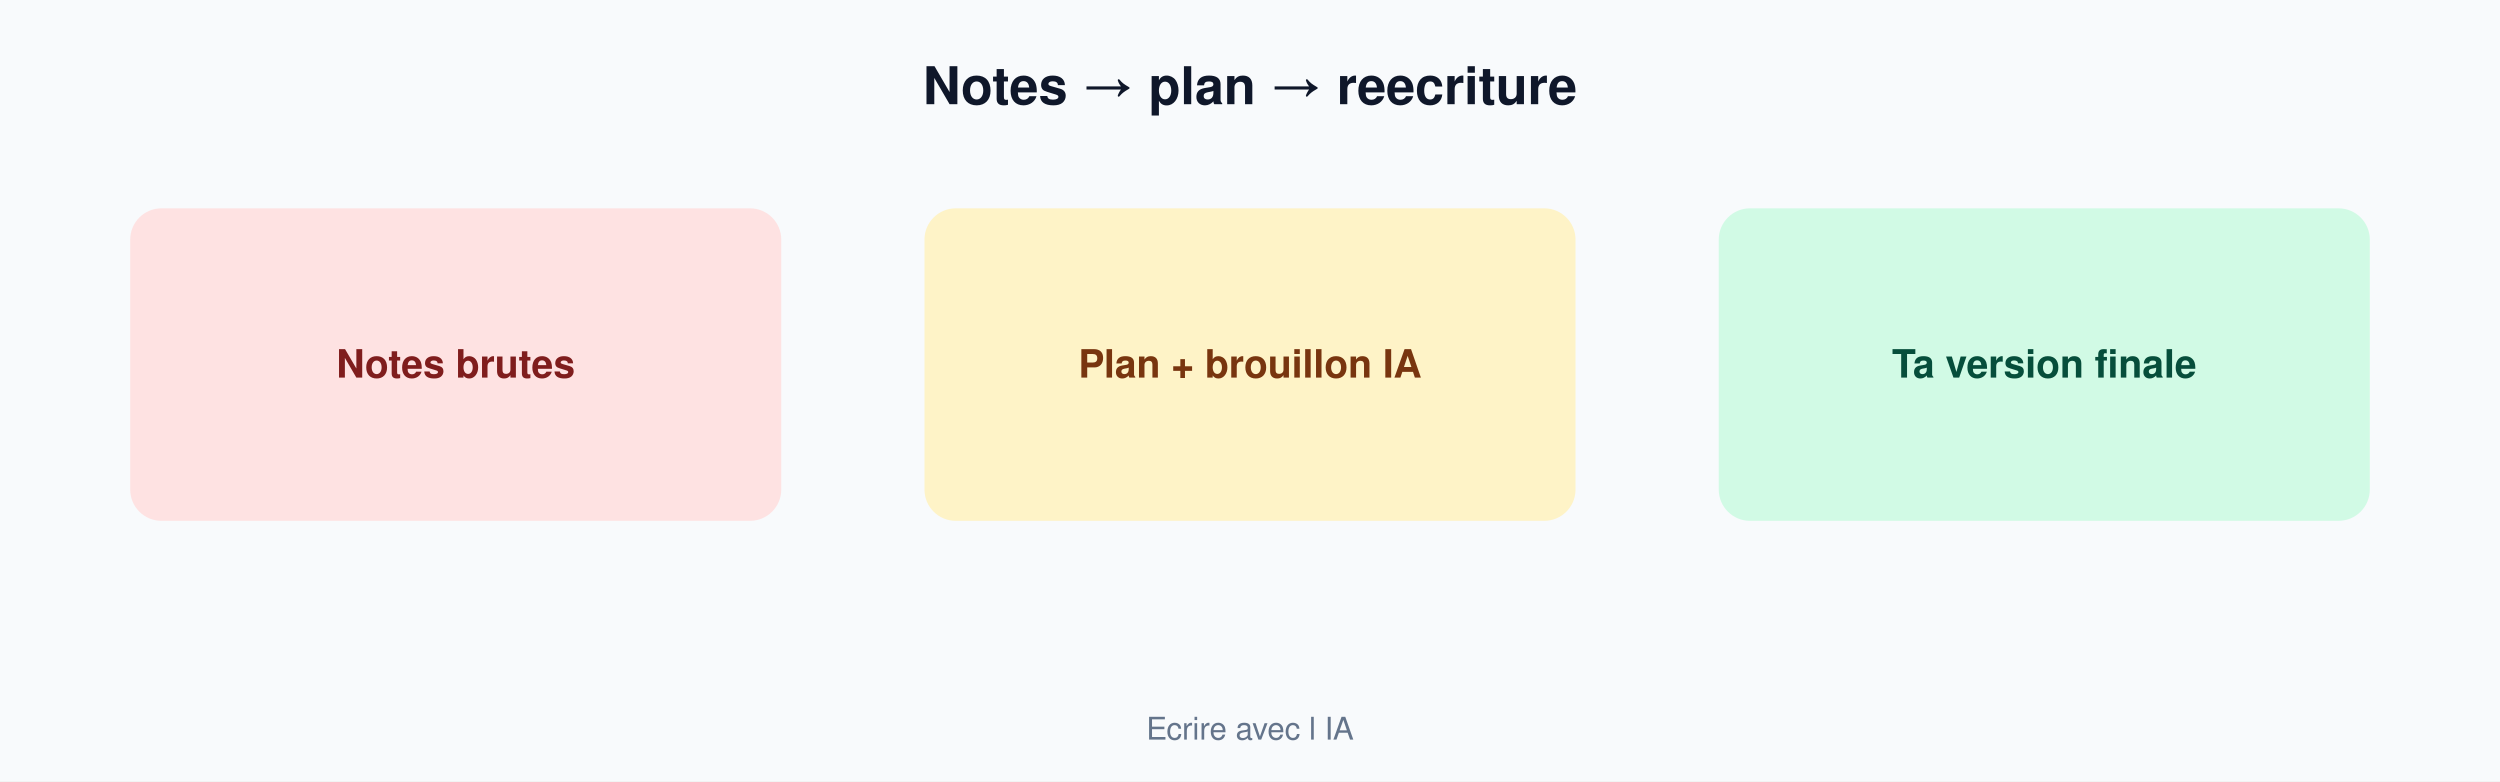
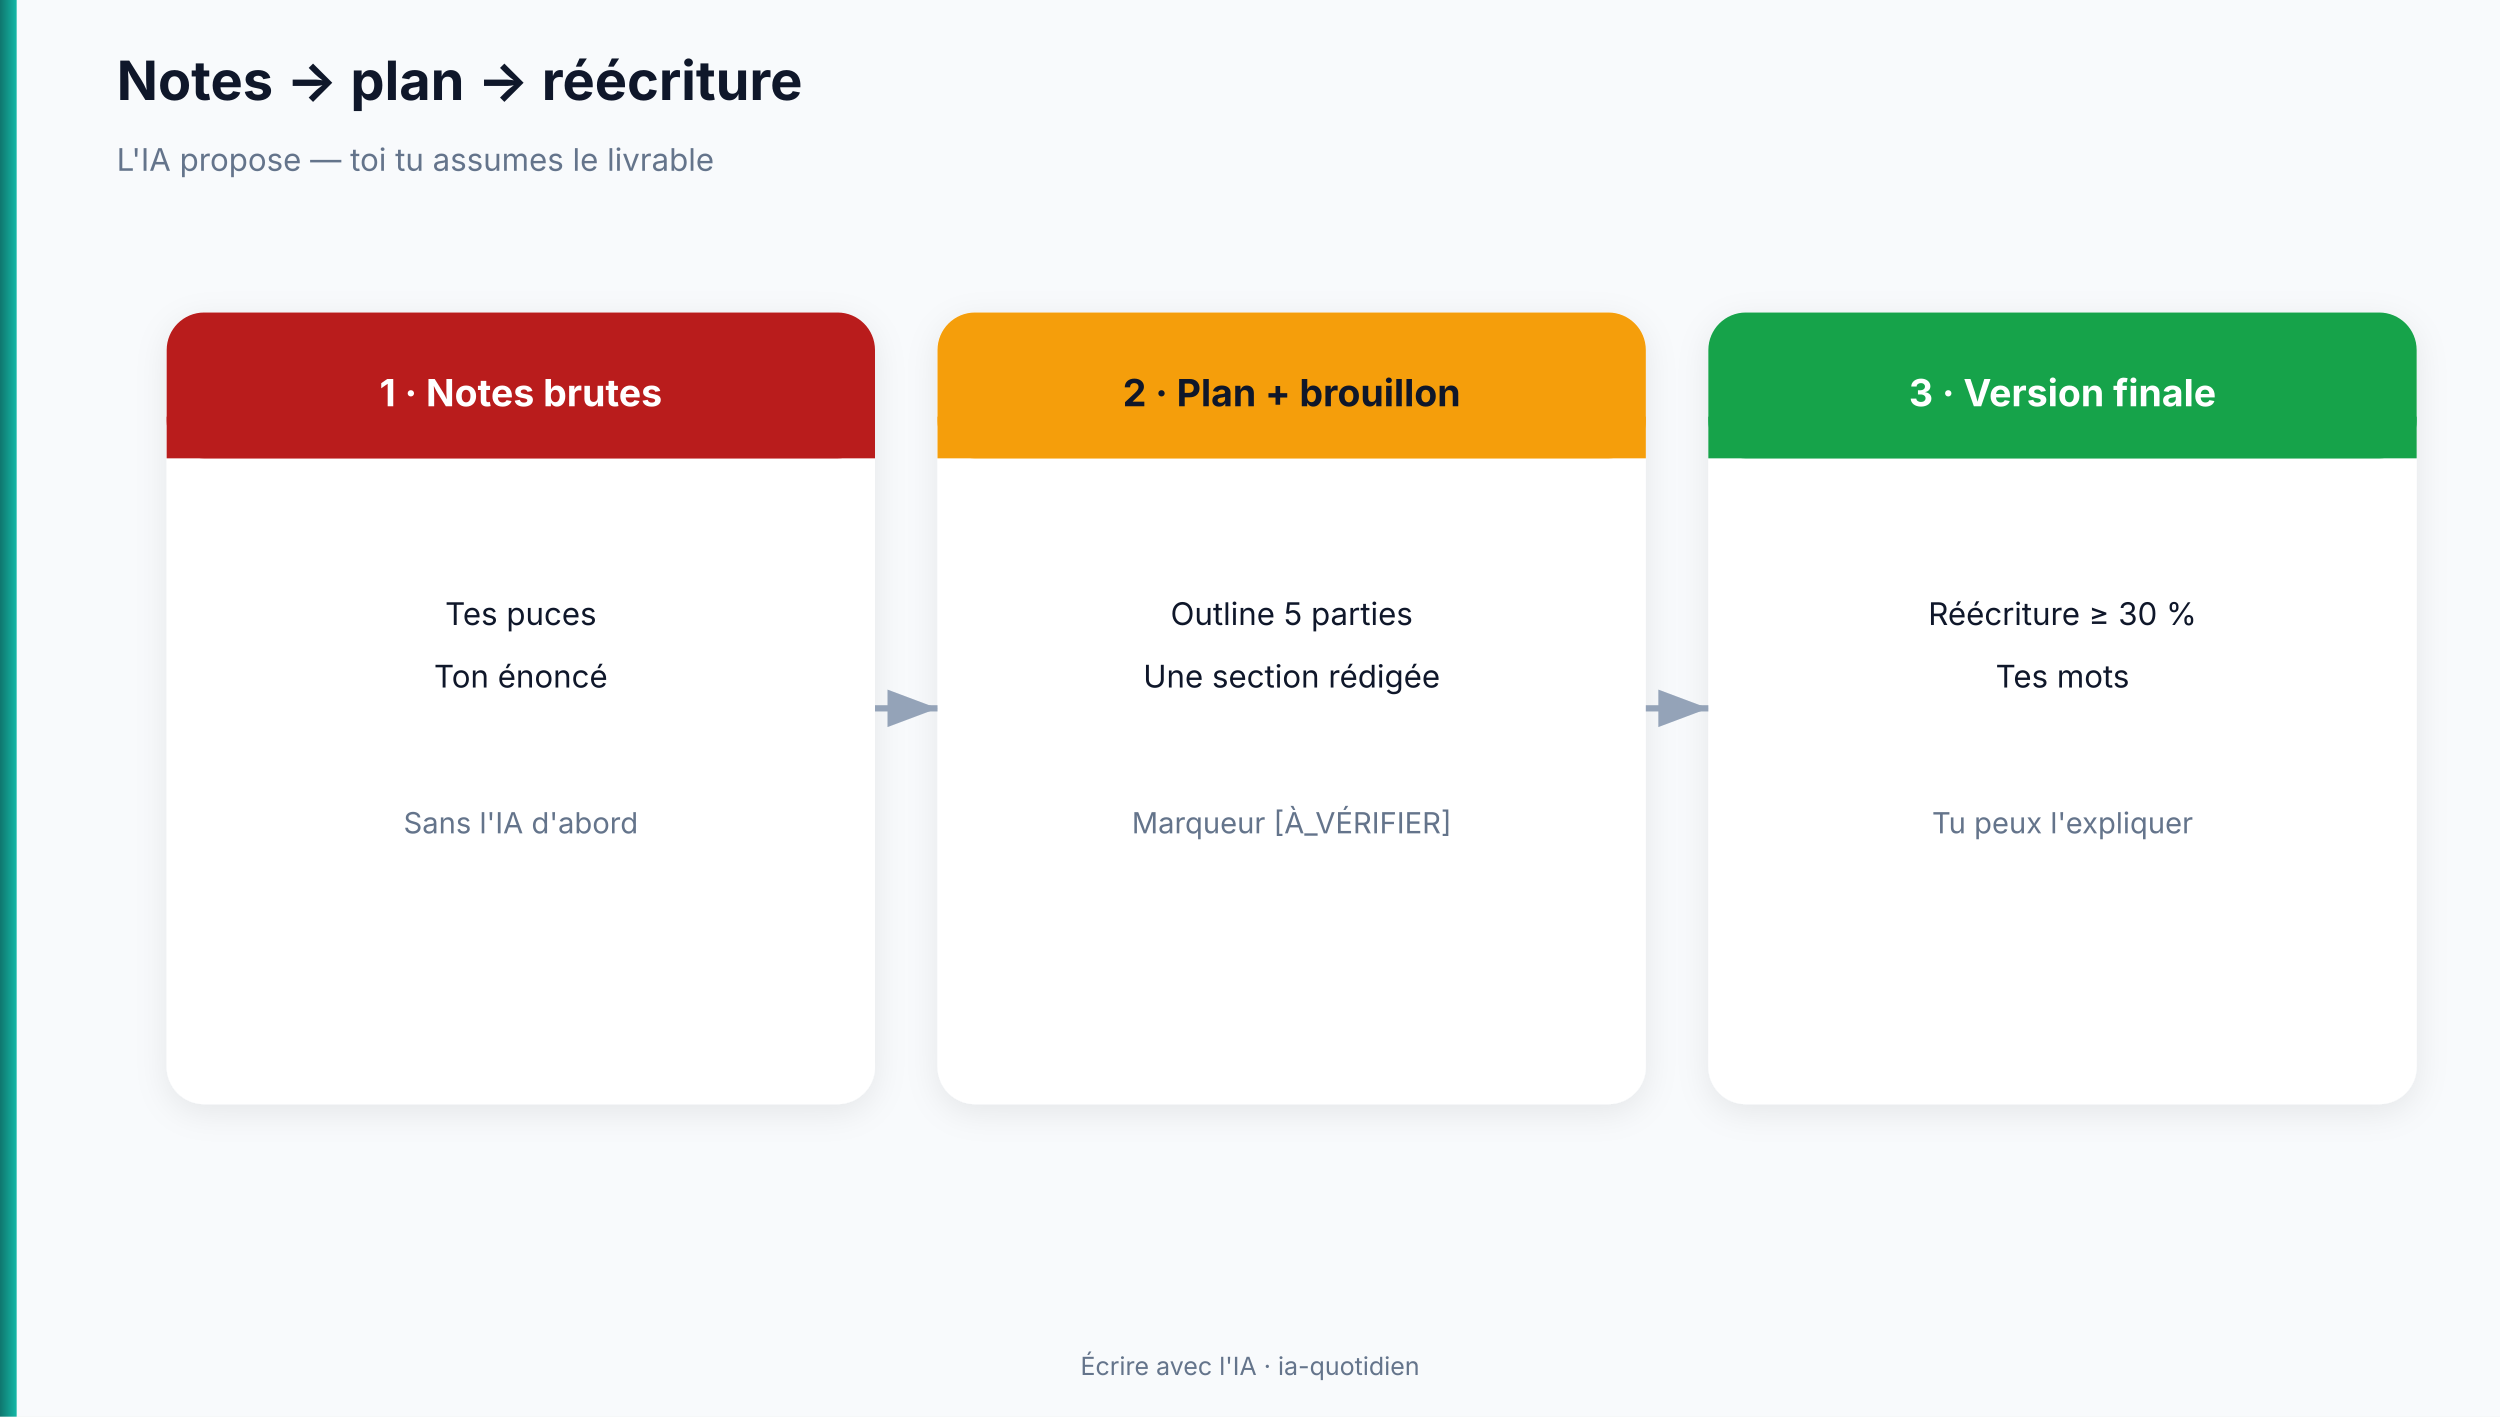
- <svg xmlns="http://www.w3.org/2000/svg" width="960" height="300" viewBox="0 0 960 300" role="img" aria-labelledby="t d">
-   <rect width="960" height="300" fill="#F8FAFC" />
-   <text x="480" y="40" text-anchor="middle" font-family="Helvetica,Arial,sans-serif" font-size="20" font-weight="700" fill="#0F172A">Notes → plan → reecriture</text>
-   <rect x="50" y="80" width="250" height="120" rx="12" fill="#FEE2E2" />
-   <text x="175" y="145" text-anchor="middle" font-family="Helvetica,Arial,sans-serif" font-size="15" font-weight="700" fill="#7F1D1D">Notes brutes</text>
-   <rect x="355" y="80" width="250" height="120" rx="12" fill="#FEF3C7" />
-   <text x="480" y="145" text-anchor="middle" font-family="Helvetica,Arial,sans-serif" font-size="15" font-weight="700" fill="#78350F">Plan + brouillon IA</text>
-   <rect x="660" y="80" width="250" height="120" rx="12" fill="#D1FAE5" />
-   <text x="785" y="145" text-anchor="middle" font-family="Helvetica,Arial,sans-serif" font-size="15" font-weight="700" fill="#064E3B">Ta version finale</text>
-   <text x="480" y="284" text-anchor="middle" font-family="Helvetica, Arial, sans-serif" font-size="12" fill="#64748B">Ecrire avec l IA</text>
+ <svg xmlns="http://www.w3.org/2000/svg" width="1200" height="680" viewBox="0 0 1200 680" role="img" aria-labelledby="t d">
+   <defs>
+     <filter id="s" x="-20%" y="-20%" width="140%" height="140%">
+       <feDropShadow dx="0" dy="4" stdDeviation="8" flood-color="#0F172A" flood-opacity="0.08" />
+     </filter>
+     <filter id="s2" x="-10%" y="-10%" width="130%" height="130%">
+       <feDropShadow dx="0" dy="2" stdDeviation="4" flood-color="#0F172A" flood-opacity="0.06" />
+     </filter>
+     <linearGradient id="gHead" x1="0" y1="0" x2="1" y2="0">
+       <stop offset="0%" stop-color="#0F766E" />
+       <stop offset="100%" stop-color="#14B8A6" />
+     </linearGradient>
+     <linearGradient id="gSoft" x1="0" y1="0" x2="0" y2="1">
+       <stop offset="0%" stop-color="#F0FDFA" />
+       <stop offset="100%" stop-color="#F8FAFC" />
+     </linearGradient>
+     <marker id="arr" markerWidth="10" markerHeight="10" refX="8" refY="3" orient="auto">
+       <path d="M0,0 L8,3 L0,6 Z" fill="#94A3B8" />
+     </marker>
+     <marker id="arrT" markerWidth="10" markerHeight="10" refX="8" refY="3" orient="auto">
+       <path d="M0,0 L8,3 L0,6 Z" fill="#0F766E" />
+     </marker>
+   </defs>
+   <rect width="1200" height="680" fill="#F8FAFC" />
+   <rect x="0" y="0" width="8" height="680" fill="url(#gHead)" />
+   <text x="56" y="48" font-family="Inter, ui-sans-serif, system-ui, -apple-system, 'Segoe UI', sans-serif" font-size="26" font-weight="700" fill="#0F172A">Notes → plan → réécriture</text>
+   <text x="56" y="82" font-family="Inter, ui-sans-serif, system-ui, -apple-system, 'Segoe UI', sans-serif" font-size="15" fill="#64748B">L'IA propose — toi tu assumes le livrable</text>
+   <rect x="80" y="150" width="340" height="380" rx="18" fill="#FFFFFF" filter="url(#s)" />
+   <rect x="80" y="150" width="340" height="70" rx="18" fill="#B91C1C" />
+   <rect x="80" y="200" width="340" height="20" fill="#B91C1C" />
+   <text x="250" y="195" text-anchor="middle" font-family="Inter, ui-sans-serif, system-ui, -apple-system, 'Segoe UI', sans-serif" font-size="18" font-weight="700" fill="#fff">1 · Notes brutes</text>
+   <text x="250" y="300" text-anchor="middle" font-family="Inter, ui-sans-serif, system-ui, -apple-system, 'Segoe UI', sans-serif" font-size="15" fill="#0F172A">Tes puces</text>
+   <text x="250" y="330" text-anchor="middle" font-family="Inter, ui-sans-serif, system-ui, -apple-system, 'Segoe UI', sans-serif" font-size="15" fill="#0F172A">Ton énoncé</text>
+   <text x="250" y="400" text-anchor="middle" font-family="Inter, ui-sans-serif, system-ui, -apple-system, 'Segoe UI', sans-serif" font-size="14" fill="#64748B">Sans l'IA d'abord</text>
+   <rect x="450" y="150" width="340" height="380" rx="18" fill="#FFFFFF" filter="url(#s)" />
+   <rect x="450" y="150" width="340" height="70" rx="18" fill="#F59E0B" />
+   <rect x="450" y="200" width="340" height="20" fill="#F59E0B" />
+   <text x="620" y="195" text-anchor="middle" font-family="Inter, ui-sans-serif, system-ui, -apple-system, 'Segoe UI', sans-serif" font-size="18" font-weight="700" fill="#0F172A">2 · Plan + brouillon</text>
+   <text x="620" y="300" text-anchor="middle" font-family="Inter, ui-sans-serif, system-ui, -apple-system, 'Segoe UI', sans-serif" font-size="15" fill="#0F172A">Outline 5 parties</text>
+   <text x="620" y="330" text-anchor="middle" font-family="Inter, ui-sans-serif, system-ui, -apple-system, 'Segoe UI', sans-serif" font-size="15" fill="#0F172A">Une section rédigée</text>
+   <text x="620" y="400" text-anchor="middle" font-family="Inter, ui-sans-serif, system-ui, -apple-system, 'Segoe UI', sans-serif" font-size="14" fill="#64748B">Marqueur [À_VÉRIFIER]</text>
+   <rect x="820" y="150" width="340" height="380" rx="18" fill="#FFFFFF" filter="url(#s)" />
+   <rect x="820" y="150" width="340" height="70" rx="18" fill="#16A34A" />
+   <rect x="820" y="200" width="340" height="20" fill="#16A34A" />
+   <text x="990" y="195" text-anchor="middle" font-family="Inter, ui-sans-serif, system-ui, -apple-system, 'Segoe UI', sans-serif" font-size="18" font-weight="700" fill="#fff">3 · Version finale</text>
+   <text x="990" y="300" text-anchor="middle" font-family="Inter, ui-sans-serif, system-ui, -apple-system, 'Segoe UI', sans-serif" font-size="15" fill="#0F172A">Réécriture ≥ 30 %</text>
+   <text x="990" y="330" text-anchor="middle" font-family="Inter, ui-sans-serif, system-ui, -apple-system, 'Segoe UI', sans-serif" font-size="15" fill="#0F172A">Tes mots</text>
+   <text x="990" y="400" text-anchor="middle" font-family="Inter, ui-sans-serif, system-ui, -apple-system, 'Segoe UI', sans-serif" font-size="14" fill="#64748B">Tu peux l'expliquer</text>
+   <path d="M420 340 H450" stroke="#94A3B8" stroke-width="3" marker-end="url(#arr)" />
+   <path d="M790 340 H820" stroke="#94A3B8" stroke-width="3" marker-end="url(#arr)" />
+   <text x="600" y="660" text-anchor="middle" font-family="Inter, ui-sans-serif, system-ui, -apple-system, 'Segoe UI', sans-serif" font-size="12" fill="#64748B">Écrire avec l'IA · ia-quotidien</text>
</svg>
